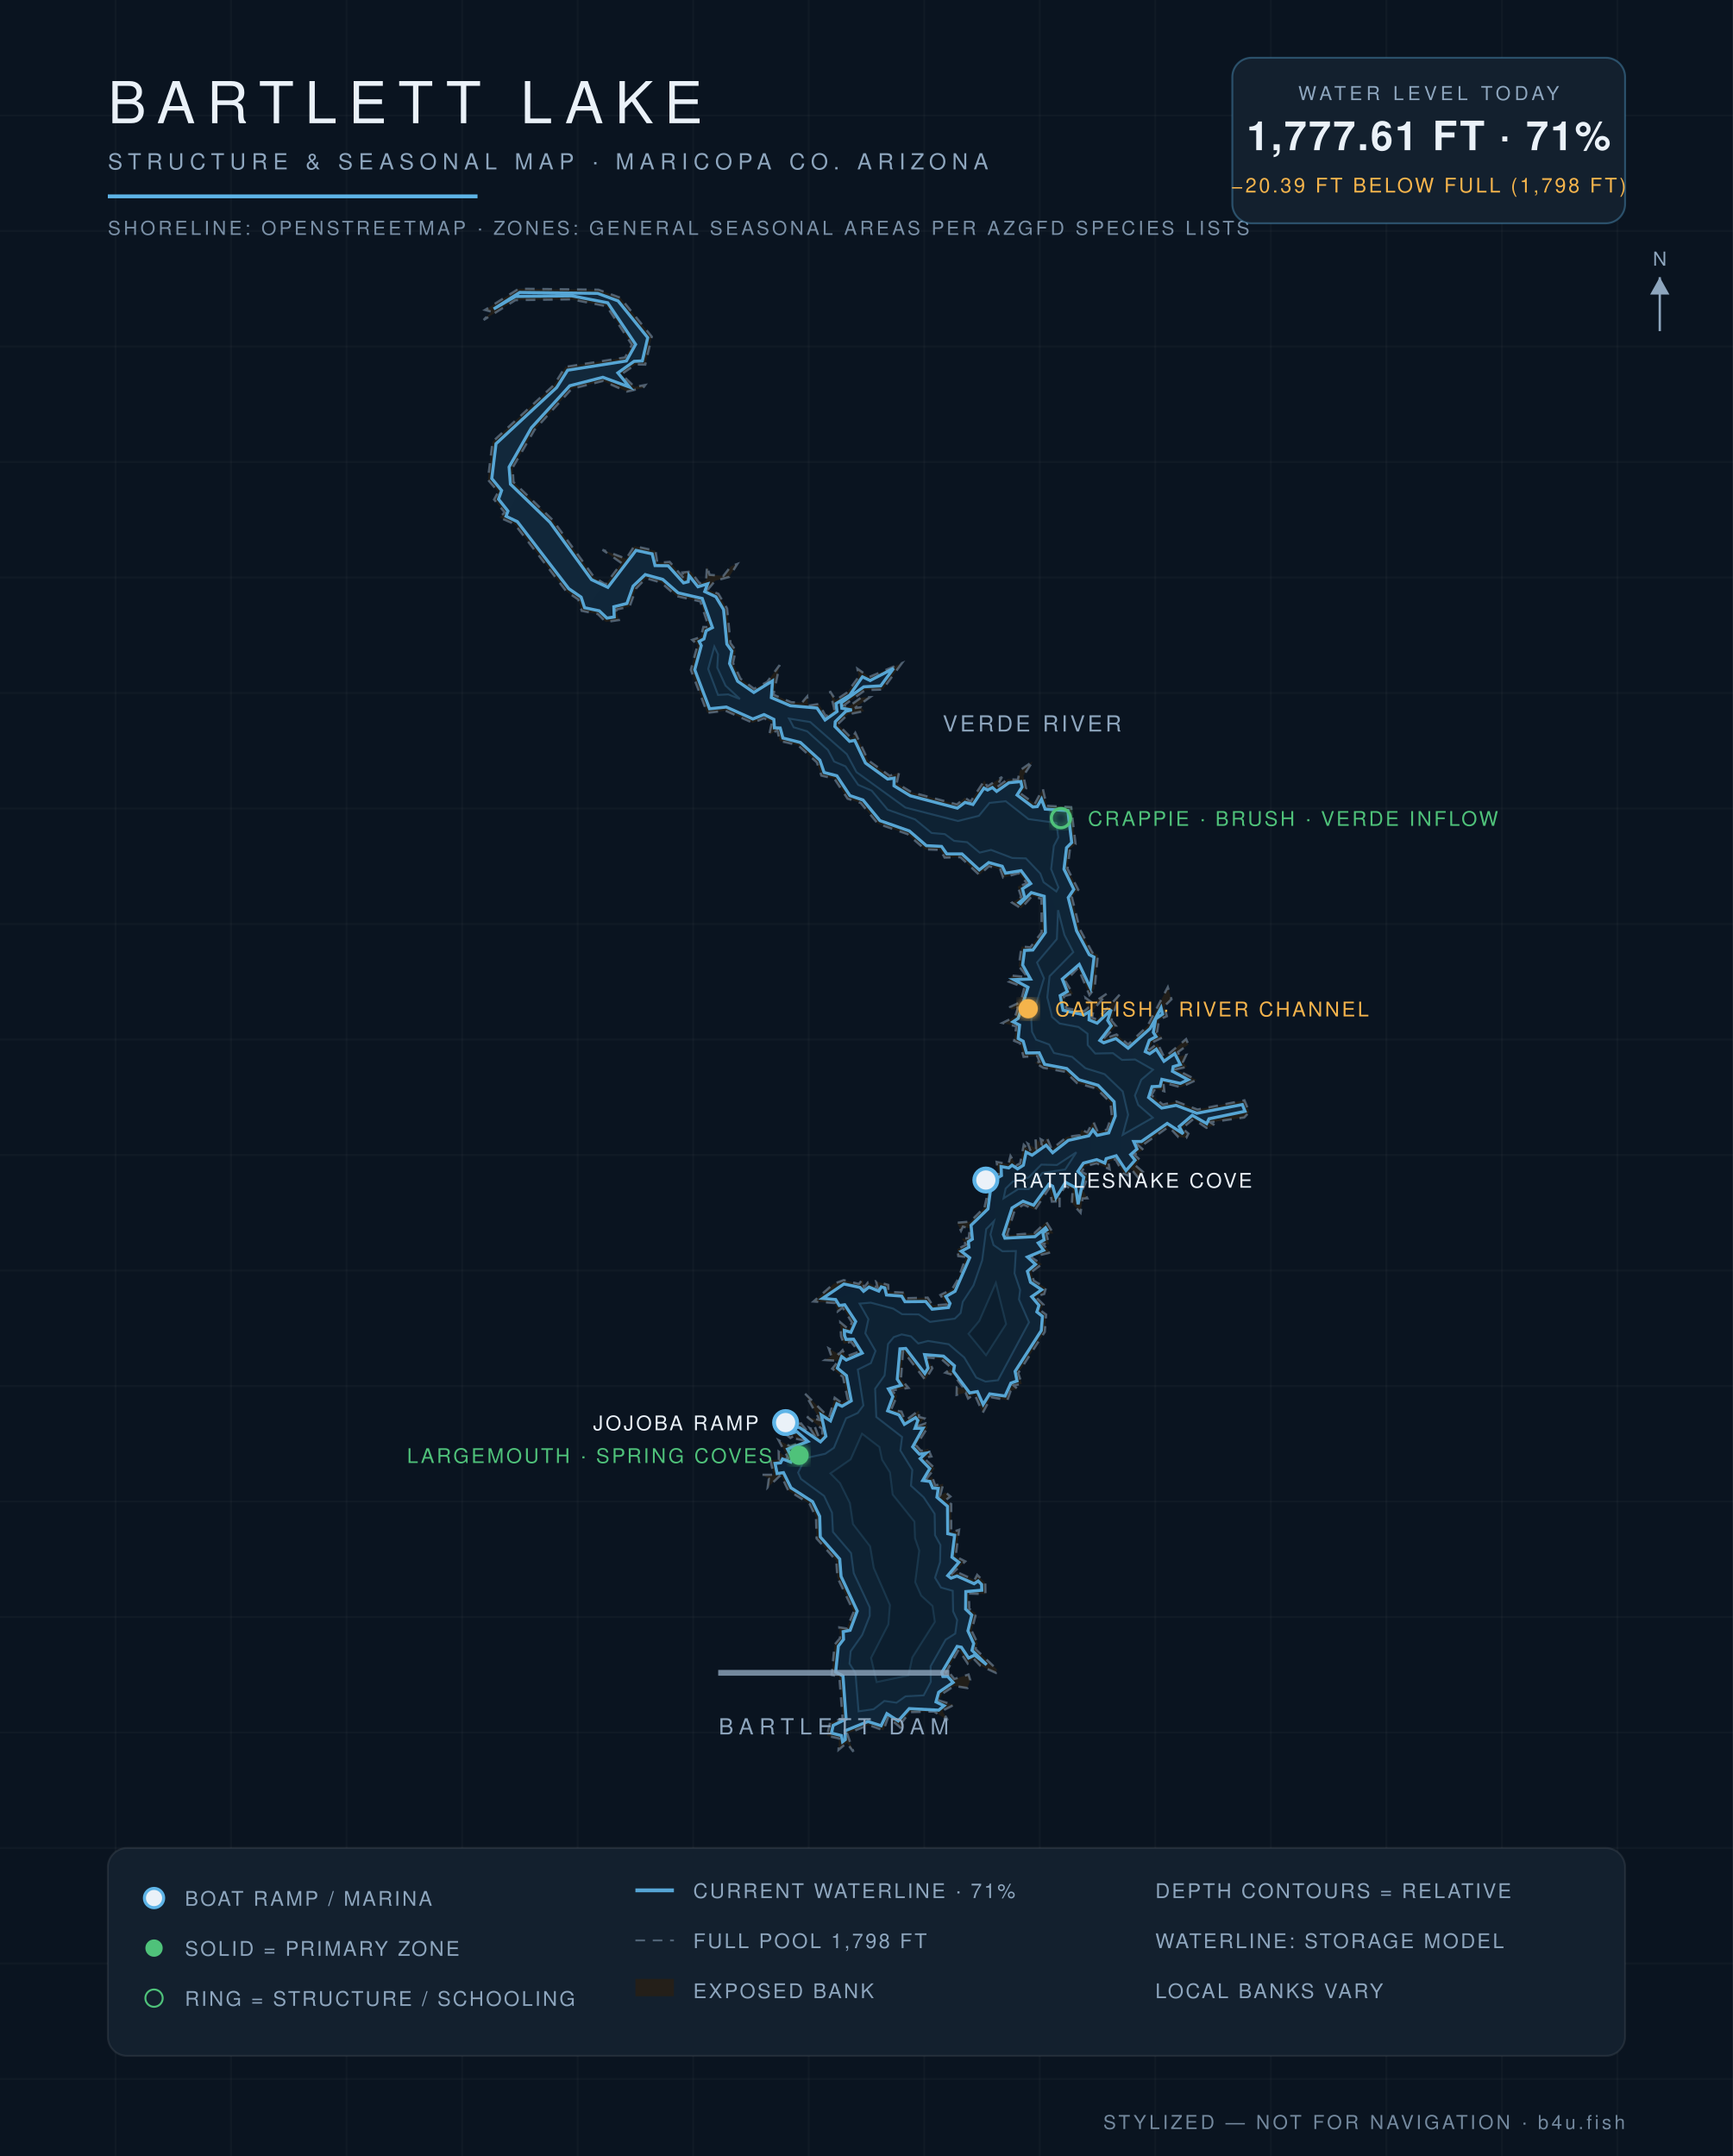
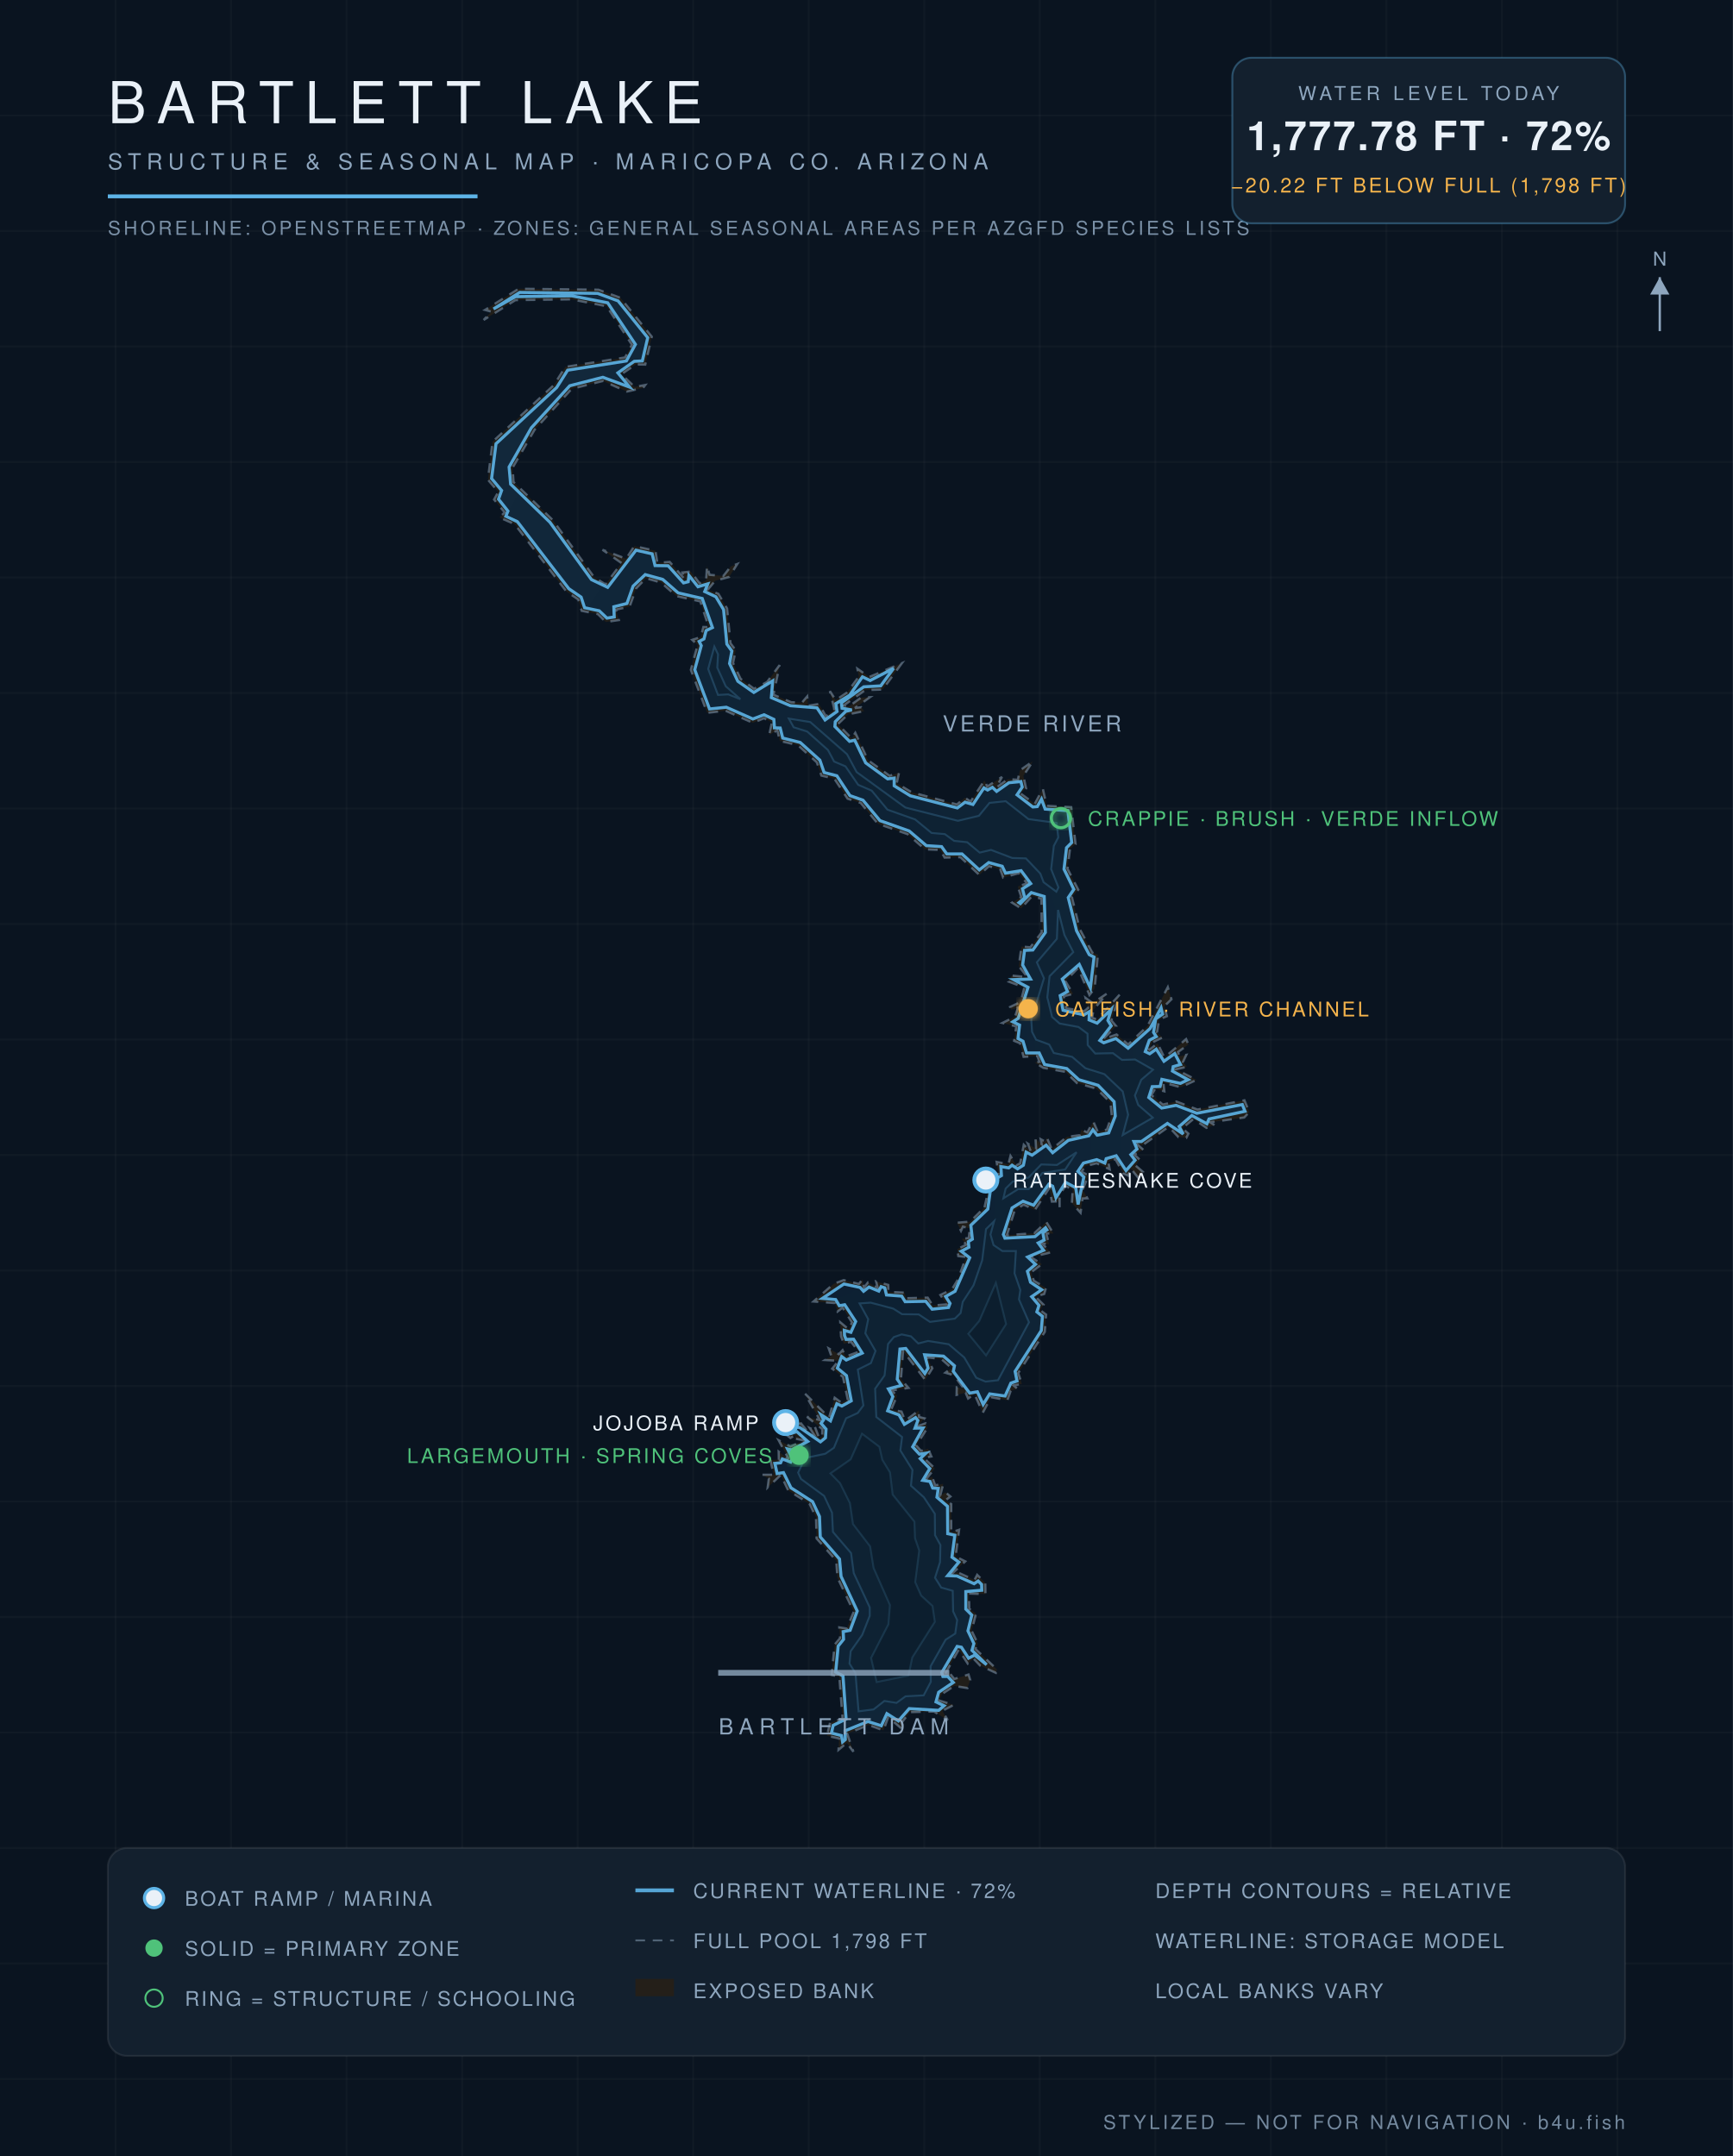
<svg xmlns="http://www.w3.org/2000/svg" viewBox="0 0 900 1120" font-family="Helvetica,Arial,sans-serif">
  <defs>
    <radialGradient id="wg" cx="45%" cy="60%" r="80%">
      <stop offset="0%" stop-color="#0c1f31" />
      <stop offset="55%" stop-color="#102639" />
      <stop offset="100%" stop-color="#13293c" />
    </radialGradient>
    <filter id="glow">
      <feGaussianBlur stdDeviation="2.2" result="b" />
      <feMerge>
        <feMergeNode in="b" />
        <feMergeNode in="SourceGraphic" />
      </feMerge>
    </filter>
  </defs>
  <rect width="900" height="1120" fill="#0a1420" />
  <g stroke="#ffffff" stroke-opacity="0.025">
    <line x1="60" y1="0" x2="60" y2="1120" />
    <line x1="120" y1="0" x2="120" y2="1120" />
    <line x1="180" y1="0" x2="180" y2="1120" />
    <line x1="240" y1="0" x2="240" y2="1120" />
    <line x1="300" y1="0" x2="300" y2="1120" />
    <line x1="360" y1="0" x2="360" y2="1120" />
    <line x1="420" y1="0" x2="420" y2="1120" />
    <line x1="480" y1="0" x2="480" y2="1120" />
    <line x1="540" y1="0" x2="540" y2="1120" />
    <line x1="600" y1="0" x2="600" y2="1120" />
    <line x1="660" y1="0" x2="660" y2="1120" />
    <line x1="720" y1="0" x2="720" y2="1120" />
    <line x1="780" y1="0" x2="780" y2="1120" />
    <line x1="840" y1="0" x2="840" y2="1120" />
    <line x1="0" y1="60" x2="900" y2="60" />
    <line x1="0" y1="120" x2="900" y2="120" />
    <line x1="0" y1="180" x2="900" y2="180" />
    <line x1="0" y1="240" x2="900" y2="240" />
    <line x1="0" y1="300" x2="900" y2="300" />
    <line x1="0" y1="360" x2="900" y2="360" />
    <line x1="0" y1="420" x2="900" y2="420" />
    <line x1="0" y1="480" x2="900" y2="480" />
    <line x1="0" y1="540" x2="900" y2="540" />
    <line x1="0" y1="600" x2="900" y2="600" />
    <line x1="0" y1="660" x2="900" y2="660" />
    <line x1="0" y1="720" x2="900" y2="720" />
    <line x1="0" y1="780" x2="900" y2="780" />
    <line x1="0" y1="840" x2="900" y2="840" />
    <line x1="0" y1="900" x2="900" y2="900" />
    <line x1="0" y1="960" x2="900" y2="960" />
    <line x1="0" y1="1020" x2="900" y2="1020" />
    <line x1="0" y1="1080" x2="900" y2="1080" />
  </g>
  <path d="M 511.3,627.2 L 514.0,615.3 L 511.9,613.1 L 518.5,609.7 L 517.6,603.6 L 523.7,604.8 L 524.8,600.5 L 527.8,605.4 L 529.8,604.4 L 531.7,594.7 L 535.4,598.3 L 533.8,594.1 L 538.1,596.8 L 537.8,591.6 L 541.0,594.4 L 540.5,591.8 L 542.8,593.0 L 543.7,590.9 L 546.2,597.0 L 554.1,590.6 L 560.8,589.7 L 561.6,586.9 L 564.7,588.3 L 567.8,582.6 L 570.1,587.9 L 574.9,586.8 L 577.4,579.4 L 576.7,572.7 L 569.4,565.5 L 559.3,562.6 L 553.3,556.8 L 541.8,554.7 L 537.4,551.9 L 539.8,551.6 L 538.8,548.6 L 531.6,549.0 L 529.7,541.9 L 526.7,540.7 L 527.8,533.2 L 520.6,531.4 L 527.1,528.2 L 528.7,523.5 L 525.2,524.5 L 524.6,523.1 L 530.1,520.5 L 532.0,513.0 L 523.8,509.9 L 525.4,506.8 L 533.6,507.6 L 529.1,501.9 L 530.5,491.7 L 535.1,492.1 L 541.0,484.4 L 540.9,466.9 L 536.0,465.5 L 530.3,471.9 L 525.6,468.9 L 530.4,466.0 L 528.6,460.5 L 533.4,458.9 L 529.0,453.6 L 521.0,455.9 L 519.5,451.6 L 513.6,450.0 L 508.6,454.5 L 498.8,445.3 L 490.6,445.5 L 488.3,441.5 L 480.4,441.2 L 471.3,433.3 L 455.9,427.9 L 447.0,417.1 L 440.2,414.9 L 433.3,404.5 L 426.6,402.9 L 424.2,396.0 L 414.4,387.1 L 405.0,384.9 L 403.7,379.4 L 399.5,381.7 L 400.9,375.3 L 396.8,373.1 L 391.0,375.5 L 376.8,369.2 L 367.3,370.3 L 358.8,348.0 L 362.3,335.0 L 359.5,332.4 L 364.0,330.9 L 365.3,325.7 L 368.1,325.8 L 363.7,312.4 L 351.4,309.7 L 343.3,302.6 L 335.5,300.4 L 330.4,305.6 L 327.0,315.1 L 319.9,316.7 L 321.4,322.1 L 314.6,323.1 L 310.5,319.0 L 302.1,317.3 L 300.3,311.4 L 294.1,307.2 L 267.3,272.3 L 259.4,268.8 L 262.1,266.2 L 256.6,259.5 L 258.8,255.5 L 253.4,249.2 L 255.8,229.5 L 287.7,200.0 L 293.6,190.6 L 324.6,185.7 L 328.2,179.1 L 315.1,159.1 L 296.8,155.5 L 267.7,155.9 L 251.2,166.2 L 255.2,161.9 L 251.9,161.0 L 269.4,150.0 L 310.8,150.5 L 322.2,154.7 L 338.5,174.9 L 335.1,189.4 L 330.2,189.3 L 322.7,194.4 L 329.6,201.0 L 335.1,200.0 L 334.0,201.5 L 325.6,203.4 L 313.1,197.9 L 296.9,202.0 L 277.6,223.3 L 266.2,243.0 L 266.7,250.4 L 287.0,270.1 L 308.6,299.9 L 314.5,303.6 L 322.8,292.5 L 312.9,285.6 L 325.2,290.3 L 329.4,283.7 L 340.4,286.1 L 341.4,292.4 L 347.8,291.9 L 355.8,301.1 L 354.4,297.4 L 358.7,296.9 L 363.3,303.0 L 366.7,301.6 L 367.2,294.0 L 368.5,298.6 L 375.7,299.2 L 379.6,294.2 L 382.9,293.0 L 378.7,299.7 L 371.4,301.7 L 367.6,306.3 L 373.1,308.5 L 377.6,316.1 L 379.4,334.2 L 382.1,337.8 L 380.7,344.4 L 384.6,352.6 L 391.6,357.8 L 398.4,354.3 L 404.9,345.5 L 401.7,360.9 L 410.9,364.8 L 416.5,365.0 L 419.2,361.8 L 419.7,366.6 L 425.3,365.7 L 429.0,372.2 L 433.3,368.3 L 431.0,359.0 L 434.0,363.7 L 440.0,359.7 L 446.0,351.5 L 445.3,347.4 L 451.4,351.7 L 468.4,344.5 L 458.4,358.2 L 449.3,358.5 L 438.3,366.4 L 440.7,367.1 L 447.2,362.4 L 451.8,362.2 L 444.0,367.8 L 447.3,367.4 L 448.8,369.4 L 440.4,371.1 L 435.1,376.2 L 442.3,383.6 L 444.2,380.7 L 450.8,394.9 L 462.0,403.0 L 466.9,401.4 L 465.7,406.9 L 473.5,411.6 L 497.0,417.9 L 501.1,414.4 L 504.1,416.4 L 511.3,405.4 L 512.7,408.6 L 520.4,403.6 L 517.3,409.2 L 523.5,404.7 L 528.6,405.1 L 529.7,400.2 L 536.4,395.5 L 531.5,403.0 L 532.9,409.6 L 529.9,412.1 L 537.4,417.6 L 541.6,409.8 L 543.6,418.6 L 556.3,419.3 L 558.6,438.5 L 555.7,441.0 L 554.4,451.3 L 560.0,462.2 L 556.7,466.1 L 560.8,482.7 L 567.3,494.9 L 570.2,496.0 L 568.5,513.5 L 565.8,516.9 L 559.9,502.8 L 553.3,509.7 L 557.3,516.3 L 552.5,517.5 L 553.8,523.8 L 563.1,525.3 L 565.1,523.6 L 563.8,518.4 L 567.5,521.1 L 575.1,516.0 L 567.9,524.5 L 567.2,528.7 L 569.7,529.6 L 581.5,516.7 L 577.2,530.1 L 579.7,533.1 L 572.9,539.8 L 579.9,537.4 L 585.9,542.6 L 595.9,533.1 L 606.5,512.8 L 608.4,519.1 L 604.7,522.7 L 606.0,527.9 L 602.0,529.6 L 600.9,536.3 L 603.7,539.0 L 598.4,541.5 L 596.6,545.6 L 601.2,542.0 L 604.7,549.4 L 616.0,539.8 L 617.2,542.6 L 611.8,546.5 L 612.5,548.7 L 616.1,548.0 L 614.4,551.6 L 616.4,554.2 L 610.6,555.5 L 621.4,561.0 L 613.2,564.8 L 604.2,562.4 L 604.7,566.9 L 599.9,565.6 L 598.0,568.9 L 603.9,573.8 L 610.9,572.2 L 621.9,576.4 L 646.3,571.6 L 648.8,577.7 L 646.2,580.5 L 628.5,583.0 L 630.8,584.5 L 626.6,585.9 L 619.8,581.3 L 614.0,586.1 L 617.2,588.9 L 616.1,591.1 L 612.0,590.7 L 607.0,585.3 L 593.1,595.1 L 590.3,594.2 L 593.8,597.3 L 589.1,599.8 L 591.9,602.4 L 589.9,605.6 L 593.6,608.8 L 591.5,612.3 L 587.2,606.9 L 585.9,610.7 L 583.4,609.6 L 579.3,602.2 L 575.6,603.5 L 576.3,607.4 L 569.5,604.3 L 563.7,605.8 L 561.7,608.7 L 565.3,610.6 L 562.3,617.9 L 564.7,622.5 L 562.2,622.6 L 561.2,630.0 L 556.7,625.0 L 557.1,617.9 L 553.4,616.1 L 550.3,620.7 L 550.3,627.2 L 549.6,624.1 L 546.3,624.2 L 545.0,617.1 L 537.5,628.5 L 531.6,625.8 L 527.0,628.7 L 522.9,641.7 L 537.2,640.6 L 543.4,634.8 L 547.1,640.8 L 543.4,640.8 L 544.8,646.4 L 541.1,645.9 L 545.7,650.6 L 535.5,653.1 L 541.1,656.7 L 535.5,660.9 L 536.9,665.3 L 543.2,669.1 L 542.3,672.2 L 537.7,673.6 L 542.0,677.8 L 540.2,680.6 L 543.3,682.9 L 542.6,691.9 L 528.8,713.3 L 530.7,718.9 L 526.4,719.7 L 528.4,721.4 L 524.9,722.5 L 523.2,727.4 L 514.7,725.8 L 510.4,733.9 L 506.1,724.2 L 502.8,726.5 L 501.5,723.5 L 496.8,724.6 L 496.9,720.7 L 500.5,721.2 L 495.4,714.4 L 491.0,713.1 L 494.2,710.7 L 488.9,706.0 L 481.5,705.1 L 484.2,710.8 L 480.5,716.8 L 469.0,701.8 L 467.9,716.4 L 471.8,721.0 L 463.1,722.3 L 465.9,725.1 L 462.8,732.3 L 468.2,733.3 L 470.1,738.1 L 477.2,732.7 L 477.3,736.1 L 480.1,736.8 L 476.7,740.8 L 480.7,739.4 L 481.7,741.7 L 475.8,750.9 L 478.3,753.7 L 482.0,752.6 L 483.7,756.6 L 479.7,757.3 L 485.5,762.8 L 481.0,768.3 L 484.1,767.2 L 485.7,771.6 L 489.9,770.8 L 488.3,776.9 L 491.1,775.3 L 493.6,777.4 L 490.7,779.6 L 494.0,781.3 L 494.0,796.1 L 498.1,794.7 L 496.3,808.6 L 501.3,811.1 L 494.0,817.9 L 497.1,816.7 L 506.1,820.8 L 507.5,818.1 L 511.7,822.3 L 511.8,828.1 L 503.2,827.8 L 503.4,835.8 L 506.9,838.2 L 504.6,847.1 L 507.8,853.8 L 506.6,856.6 L 517.8,867.3 L 517.2,869.0 L 509.1,865.3 L 505.6,861.6 L 502.6,864.2 L 497.9,857.0 L 490.9,869.5 L 492.5,868.3 L 495.6,872.2 L 503.0,869.9 L 503.9,872.8 L 502.4,876.9 L 495.6,875.8 L 489.2,880.0 L 487.8,883.4 L 495.3,885.7 L 489.4,888.7 L 492.2,893.6 L 485.1,889.1 L 472.6,889.4 L 468.3,894.8 L 469.2,898.8 L 461.3,892.0 L 458.8,898.9 L 451.1,896.1 L 440.0,900.6 L 443.2,910.0 L 439.8,905.4 L 435.5,909.0 L 435.8,903.1 L 429.5,901.7 L 431.1,894.9 L 437.6,892.7 L 435.9,871.0 L 431.9,870.1 L 433.5,854.3 L 436.3,851.0 L 435.9,845.4 L 439.8,846.0 L 443.4,837.3 L 434.9,819.4 L 434.3,810.7 L 424.1,799.2 L 423.8,788.2 L 420.4,781.1 L 409.4,774.3 L 405.5,766.2 L 398.7,772.7 L 399.3,768.1 L 395.8,766.1 L 401.8,766.1 L 400.1,758.4 L 404.5,758.3 L 404.4,754.1 L 409.6,758.0 L 404.4,748.2 L 410.5,751.4 L 417.7,748.3 L 412.8,747.3 L 413.1,745.4 L 410.5,747.0 L 404.8,742.5 L 406.6,738.4 L 415.5,739.7 L 414.4,737.4 L 419.0,743.2 L 422.6,745.0 L 420.6,741.9 L 423.3,743.1 L 423.2,741.2 L 425.5,747.2 L 427.0,746.1 L 427.1,742.4 L 419.1,736.0 L 425.8,737.7 L 418.0,723.9 L 430.6,736.4 L 433.5,726.1 L 436.9,728.6 L 440.3,727.2 L 437.8,715.3 L 432.2,711.0 L 435.5,706.9 L 428.5,706.5 L 431.8,704.5 L 430.4,700.5 L 435.7,703.5 L 437.6,701.4 L 439.2,704.7 L 446.1,702.2 L 441.9,697.0 L 438.3,698.1 L 436.8,694.2 L 436.4,686.9 L 440.8,690.6 L 442.5,687.0 L 437.6,679.3 L 435.0,681.3 L 433.5,676.9 L 422.5,676.1 L 433.0,666.9 L 438.2,665.0 L 446.1,667.0 L 447.9,664.6 L 448.7,668.9 L 450.8,666.2 L 455.8,668.9 L 455.0,665.7 L 461.3,667.5 L 461.4,671.1 L 469.7,671.5 L 470.6,674.4 L 481.8,674.1 L 484.4,678.2 L 491.6,677.6 L 488.4,672.7 L 494.4,669.8 L 497.6,664.5 L 501.7,653.0 L 497.7,652.5 L 497.2,648.9 L 501.8,646.6 L 499.5,643.6 L 503.2,643.1 L 503.6,638.2 L 500.1,637.2 L 499.1,639.4 L 497.0,635.2 L 503.9,634.6 L 511.3,627.2 Z" fill="#241f19" fill-opacity="0.9" stroke="#8ea6be" stroke-opacity="0.5" stroke-width="1.2" stroke-dasharray="5 4" />
-   <path d="M 256.4,160.5 L 269.9,151.9 L 310.4,152.4 L 321.0,156.3 L 336.4,175.4 L 333.6,187.5 L 329.3,187.7 L 320.9,193.7 L 327.0,201.1 L 313.1,196.0 L 295.9,200.4 L 276.0,222.2 L 264.4,242.6 L 265.1,251.5 L 285.6,271.3 L 307.2,301.1 L 315.7,305.1 L 330.3,285.9 L 338.7,287.7 L 340.2,293.8 L 347.0,293.9 L 355.0,302.8 L 357.4,302.2 L 357.8,298.9 L 362.5,304.8 L 367.5,303.3 L 366.0,307.3 L 371.8,310.0 L 375.8,316.7 L 377.5,334.6 L 380.1,338.2 L 378.9,344.7 L 383.1,353.9 L 391.5,359.7 L 401.2,353.7 L 400.6,362.4 L 410.5,366.6 L 424.3,367.8 L 428.5,374.0 L 434.7,369.6 L 434.2,365.5 L 441.3,361.1 L 447.9,351.6 L 451.9,353.5 L 464.1,347.2 L 457.4,356.3 L 448.6,356.8 L 436.9,365.1 L 437.2,367.9 L 442.4,368.8 L 439.3,369.5 L 433.8,374.9 L 433.6,377.4 L 441.2,385.1 L 443.9,384.6 L 449.5,396.4 L 461.0,404.7 L 464.4,404.2 L 464.3,408.2 L 472.8,413.4 L 497.2,419.8 L 501.2,416.8 L 505.3,417.9 L 511.0,409.4 L 512.9,410.4 L 515.4,409.1 L 517.6,411.1 L 524.0,406.6 L 530.2,406.0 L 530.8,408.9 L 528.2,413.0 L 536.4,419.2 L 538.7,419.0 L 540.9,415.1 L 542.8,420.3 L 554.6,421.1 L 556.6,437.7 L 553.9,440.4 L 552.6,451.5 L 557.7,462.0 L 554.8,466.3 L 559.1,483.5 L 565.7,495.9 L 568.2,497.2 L 566.3,513.2 L 560.5,501.0 L 551.7,508.6 L 554.3,515.1 L 550.6,517.2 L 552.1,524.8 L 562.9,527.2 L 565.8,525.5 L 565.6,529.8 L 569.8,531.5 L 577.1,524.4 L 575.3,530.1 L 577.1,532.9 L 571.2,540.5 L 573.2,541.7 L 579.5,539.5 L 585.9,544.5 L 597.3,534.3 L 603.0,523.5 L 603.8,526.8 L 600.2,529.3 L 599.0,536.3 L 600.4,538.5 L 596.9,540.4 L 594.8,546.3 L 597.1,547.4 L 600.5,545.0 L 604.5,551.3 L 610.1,547.3 L 613.0,553.0 L 609.3,554.1 L 608.9,556.5 L 617.1,560.9 L 613.0,562.8 L 603.4,560.7 L 602.5,564.3 L 598.3,564.5 L 596.5,570.1 L 603.3,575.6 L 610.8,574.2 L 621.6,578.3 L 645.2,573.8 L 646.6,577.3 L 627.9,581.2 L 626.7,583.7 L 619.2,579.4 L 612.4,585.2 L 614.5,589.0 L 606.2,583.6 L 592.8,593.0 L 588.8,593.0 L 590.5,596.9 L 587.2,599.8 L 589.5,602.7 L 584.8,608.1 L 579.7,600.4 L 574.5,601.9 L 573.8,604.2 L 569.6,602.4 L 562.7,604.2 L 559.8,608.5 L 562.9,611.5 L 559.9,625.6 L 558.7,617.0 L 553.4,614.2 L 548.4,622.2 L 546.7,616.2 L 544.7,615.2 L 536.8,626.1 L 531.3,624.0 L 525.6,627.5 L 521.1,641.3 L 521.9,643.2 L 537.5,642.4 L 543.0,637.8 L 543.7,638.9 L 541.6,640.3 L 542.3,644.1 L 539.2,645.7 L 542.0,649.5 L 533.6,653.0 L 537.8,656.8 L 533.6,660.4 L 535.2,666.1 L 541.0,670.0 L 535.8,673.6 L 539.6,678.1 L 538.5,681.5 L 541.4,683.8 L 540.8,691.2 L 527.2,712.4 L 528.2,717.4 L 525.0,718.5 L 522.0,725.2 L 514.0,724.1 L 510.6,729.6 L 507.6,722.9 L 503.6,723.6 L 495.2,712.4 L 495.7,709.5 L 490.0,704.5 L 480.2,703.7 L 482.0,710.7 L 480.3,713.5 L 470.4,700.5 L 467.4,700.7 L 466.0,716.5 L 468.1,719.6 L 461.4,721.5 L 463.7,725.5 L 461.0,732.9 L 466.9,735.0 L 469.7,739.9 L 475.5,736.4 L 476.7,737.9 L 475.2,742.0 L 479.4,741.9 L 474.0,751.6 L 477.5,755.4 L 480.9,754.9 L 477.9,757.7 L 482.9,762.9 L 479.2,769.1 L 483.0,769.6 L 484.4,773.0 L 487.3,773.2 L 486.6,777.8 L 492.1,782.5 L 492.2,796.7 L 495.8,797.5 L 494.4,808.9 L 498.0,811.6 L 492.2,818.5 L 493.9,819.8 L 497.0,818.7 L 505.9,822.7 L 508.0,821.3 L 509.8,823.1 L 509.9,826.1 L 501.6,826.8 L 501.5,835.9 L 504.7,839.0 L 502.7,847.2 L 505.7,853.8 L 504.8,857.3 L 512.4,864.8 L 506.2,859.8 L 503.0,861.3 L 499.3,855.7 L 497.1,855.3 L 489.1,868.9 L 489.7,870.9 L 492.2,870.9 L 495.0,874.0 L 487.5,879.1 L 486.1,884.1 L 490.3,886.1 L 487.5,888.4 L 472.2,887.6 L 466.5,894.0 L 460.6,890.2 L 457.6,896.5 L 450.8,894.3 L 438.9,899.1 L 439.0,903.7 L 437.6,904.8 L 437.0,901.6 L 431.8,900.3 L 432.7,896.3 L 439.4,893.0 L 437.8,870.6 L 434.0,868.6 L 435.4,855.1 L 438.1,851.6 L 437.9,847.6 L 441.5,846.9 L 445.2,836.9 L 436.8,818.9 L 436.1,809.9 L 426.0,798.4 L 425.7,787.7 L 422.0,780.1 L 410.8,772.9 L 406.9,765.0 L 403.6,765.5 L 402.5,760.2 L 405.4,759.9 L 406.4,757.9 L 410.7,759.5 L 411.5,757.6 L 409.0,752.8 L 419.6,748.8 L 413.8,743.7 L 410.7,744.7 L 407.1,741.9 L 407.8,740.5 L 415.3,741.6 L 426.1,749.0 L 428.9,746.1 L 426.5,735.0 L 431.3,738.1 L 434.6,729.2 L 437.3,730.5 L 442.1,727.7 L 439.6,714.6 L 434.9,710.7 L 437.1,704.7 L 439.5,706.5 L 447.8,702.9 L 443.3,695.7 L 439.4,695.8 L 438.6,693.8 L 438.5,691.1 L 441.9,692.1 L 444.4,686.5 L 438.7,677.8 L 435.9,678.2 L 434.0,675.1 L 427.2,674.5 L 438.3,667.0 L 446.7,668.8 L 448.5,670.8 L 451.3,668.6 L 456.4,670.7 L 457.7,668.5 L 459.5,669.0 L 460.4,672.7 L 468.3,673.3 L 470.0,676.2 L 480.8,676.1 L 484.1,680.1 L 492.6,679.2 L 493.4,677.1 L 491.2,673.5 L 496.0,670.8 L 503.6,653.4 L 499.2,650.0 L 503.2,647.9 L 502.9,645.0 L 505.0,643.7 L 504.3,636.5 L 513.1,628.0 L 515.0,613.6 L 520.1,610.7 L 519.9,606.0 L 523.9,606.7 L 525.6,605.3 L 528.5,607.2 L 531.5,605.3 L 532.9,598.5 L 536.0,600.1 L 543.3,594.9 L 546.7,598.8 L 554.8,592.4 L 565.5,590.0 L 567.6,586.9 L 569.8,589.8 L 575.8,588.5 L 579.2,579.8 L 578.6,572.3 L 570.3,563.8 L 560.3,560.9 L 554.0,555.1 L 542.5,552.9 L 539.7,546.9 L 533.1,547.0 L 531.4,540.9 L 528.8,539.5 L 529.5,532.5 L 526.1,530.8 L 528.8,529.0 L 533.9,512.9 L 526.5,508.9 L 535.2,508.6 L 531.1,501.3 L 532.1,493.7 L 536.4,493.5 L 542.9,484.4 L 542.3,465.6 L 535.6,463.7 L 529.9,469.4 L 529.2,468.9 L 532.2,466.4 L 531.0,461.7 L 535.3,459.0 L 530.3,452.3 L 522.2,453.6 L 520.5,450.0 L 513.5,448.1 L 508.6,451.9 L 499.6,443.6 L 491.7,443.6 L 489.0,439.7 L 481.1,439.3 L 472.3,431.7 L 457.0,426.3 L 448.2,415.6 L 441.4,413.3 L 434.6,403.0 L 428.0,401.3 L 425.8,394.9 L 415.7,385.7 L 406.6,383.4 L 405.2,378.2 L 402.2,378.1 L 401.9,373.7 L 396.8,371.2 L 391.0,373.5 L 377.2,367.3 L 368.5,368.2 L 360.8,347.9 L 364.2,335.4 L 363.1,333.2 L 365.6,331.9 L 366.7,327.7 L 370.0,326.0 L 364.7,310.9 L 352.2,308.0 L 344.2,301.0 L 335.1,298.5 L 328.8,304.5 L 325.6,313.5 L 318.8,315.2 L 319.0,320.5 L 315.2,321.1 L 311.2,317.3 L 303.6,315.7 L 301.8,310.2 L 295.4,305.8 L 268.7,271.0 L 262.8,268.2 L 263.8,265.5 L 258.9,259.3 L 260.5,254.8 L 255.4,248.6 L 257.6,230.5 L 289.1,201.3 L 294.8,192.3 L 325.3,187.5 L 330.1,178.9 L 315.6,157.3 L 297.0,153.7 L 267.7,154.0 L 256.4,160.5 Z" fill="url(#wg)" stroke="#5eb4e7" stroke-opacity="0.9" stroke-width="1.6" />
-   <path d="M 371.0,335.9 L 372.9,339.9 L 372.5,346.8 L 376.8,356.2 L 384.3,363.1 L 378.2,360.7 L 372.9,361.0 L 367.8,347.5 L 371.0,335.9 Z" fill="#0e2233" stroke="#5eb4e7" stroke-opacity="0.22" stroke-width="1" />
-   <path d="M 409.8,373.3 L 420.8,375.1 L 439.8,391.8 L 444.8,401.1 L 470.2,419.5 L 497.5,426.5 L 508.4,423.8 L 513.9,417.1 L 522.3,416.2 L 534.1,425.5 L 548.6,427.5 L 549.6,435.0 L 547.3,439.4 L 545.9,451.5 L 549.7,461.0 L 548.6,463.1 L 542.0,458.3 L 540.3,453.8 L 532.8,445.9 L 525.7,445.7 L 514.7,441.5 L 508.8,442.9 L 502.3,437.5 L 495.5,436.8 L 490.7,433.3 L 483.8,432.7 L 475.3,425.7 L 461.0,420.6 L 452.7,410.7 L 445.7,407.7 L 439.1,398.1 L 433.2,395.6 L 430.0,389.6 L 419.2,379.9 L 412.2,377.8 L 409.8,373.3 Z" fill="#0e2233" stroke="#5eb4e7" stroke-opacity="0.22" stroke-width="1" />
-   <path d="M 549.5,472.8 L 552.8,485.7 L 557.4,494.6 L 545.1,507.1 L 543.9,518.1 L 546.4,528.3 L 550.3,531.7 L 560.1,533.5 L 564.8,537.0 L 564.9,542.9 L 568.8,547.3 L 578.0,547.1 L 582.7,550.6 L 589.5,550.4 L 598.8,555.7 L 592.7,560.9 L 589.4,569.1 L 591.1,574.0 L 598.7,580.6 L 583.1,589.5 L 585.9,579.1 L 583.1,567.0 L 573.7,558.0 L 563.7,554.9 L 556.8,549.0 L 547.4,547.0 L 544.9,542.6 L 538.1,540.1 L 536.0,536.0 L 535.6,529.8 L 542.2,508.2 L 538.6,500.0 L 548.9,487.8 L 549.5,472.8 Z" fill="#0e2233" stroke="#5eb4e7" stroke-opacity="0.22" stroke-width="1" />
-   <path d="M 559.0,598.6 L 553.2,607.5 L 541.4,609.3 L 534.3,617.7 L 528.8,617.7 L 521.2,622.5 L 522.3,617.4 L 526.0,613.8 L 534.2,611.7 L 540.8,605.0 L 548.9,605.2 L 559.0,598.6 Z" fill="#0e2233" stroke="#5eb4e7" stroke-opacity="0.22" stroke-width="1" />
-   <path d="M 516.2,634.4 L 514.4,641.3 L 516.0,646.8 L 520.6,650.0 L 527.6,649.9 L 526.9,661.5 L 529.8,670.1 L 529.2,675.0 L 534.4,686.9 L 518.3,717.0 L 511.8,717.7 L 507.0,715.6 L 500.8,705.2 L 492.7,698.3 L 482.0,696.6 L 476.9,697.9 L 473.1,694.2 L 468.3,693.2 L 464.2,694.6 L 461.2,698.2 L 459.4,714.5 L 454.5,721.4 L 455.1,736.1 L 468.5,746.5 L 467.6,753.5 L 473.8,763.6 L 473.1,771.8 L 479.7,777.8 L 485.4,786.4 L 485.6,797.5 L 488.4,802.6 L 488.2,811.5 L 485.6,819.6 L 488.7,824.7 L 494.8,826.4 L 495.0,837.1 L 497.1,841.6 L 496.1,848.6 L 491.1,851.8 L 483.3,865.6 L 483.4,873.7 L 479.7,880.7 L 470.3,881.2 L 465.6,884.5 L 459.3,883.6 L 453.7,887.9 L 445.9,889.0 L 444.3,869.1 L 441.2,864.2 L 441.8,857.8 L 447.8,849.3 L 451.7,839.4 L 451.7,835.0 L 443.4,817.2 L 442.0,806.8 L 432.6,795.8 L 432.1,785.8 L 428.0,777.1 L 416.0,768.3 L 414.5,765.0 L 418.2,757.5 L 428.6,755.2 L 433.1,752.1 L 439.4,736.8 L 445.5,734.0 L 448.4,730.1 L 445.5,711.5 L 452.3,708.1 L 454.7,701.8 L 449.4,692.6 L 451.0,685.3 L 446.4,677.2 L 452.2,676.7 L 463.9,679.8 L 468.5,682.7 L 477.1,682.8 L 483.0,686.7 L 495.9,685.0 L 498.9,682.1 L 500.0,676.3 L 505.6,667.7 L 510.1,654.7 L 512.2,638.5 L 516.2,634.4 Z" fill="#0e2233" stroke="#5eb4e7" stroke-opacity="0.22" stroke-width="1" />
-   <path d="M 522.5,687.8 L 512.1,704.0 L 503.0,692.9 L 508.6,686.2 L 517.2,666.5 L 522.5,687.8 Z" fill="#0c1e2e" stroke="#5eb4e7" stroke-opacity="0.15" stroke-width="1" />
-   <path d="M 474.9,790.5 L 475.2,799.1 L 477.4,805.5 L 475.3,821.9 L 478.4,828.9 L 484.3,834.3 L 485.5,842.5 L 473.8,861.0 L 471.8,870.3 L 455.3,873.8 L 452.4,861.3 L 461.4,843.8 L 462.2,833.8 L 453.8,814.5 L 451.9,803.3 L 443.0,791.7 L 441.4,780.8 L 436.3,770.5 L 431.3,765.4 L 441.8,758.1 L 447.7,744.8 L 456.7,751.7 L 458.1,758.3 L 462.2,764.9 L 463.6,776.4 L 474.9,790.5 Z" fill="#0c1e2e" stroke="#5eb4e7" stroke-opacity="0.15" stroke-width="1" />
+   <path d="M 256.3,160.5 L 269.9,151.9 L 310.4,152.4 L 321.0,156.3 L 336.4,175.4 L 333.6,187.5 L 329.4,187.7 L 320.9,193.7 L 327.0,201.1 L 313.1,196.0 L 295.9,200.4 L 276.0,222.2 L 264.4,242.6 L 265.2,251.5 L 285.6,271.3 L 307.2,301.1 L 315.6,305.1 L 330.3,285.8 L 338.7,287.7 L 340.2,293.8 L 347.0,293.9 L 355.0,302.8 L 357.4,302.2 L 357.8,298.9 L 362.5,304.8 L 367.6,303.3 L 366.0,307.3 L 371.8,310.0 L 375.8,316.7 L 377.5,334.6 L 380.1,338.2 L 378.9,344.7 L 383.2,353.9 L 391.5,359.7 L 401.3,353.7 L 400.6,362.4 L 410.5,366.6 L 424.3,367.7 L 428.5,374.0 L 434.7,369.6 L 434.1,365.5 L 441.3,361.1 L 447.9,351.6 L 451.9,353.5 L 464.1,347.2 L 457.4,356.3 L 448.6,356.8 L 437.0,365.1 L 437.3,367.9 L 442.4,368.8 L 439.3,369.5 L 433.8,374.9 L 433.6,377.4 L 441.2,385.1 L 443.9,384.5 L 449.6,396.3 L 461.0,404.6 L 464.4,404.2 L 464.4,408.2 L 472.8,413.4 L 497.2,419.7 L 501.2,416.7 L 505.3,417.9 L 511.0,409.3 L 512.9,410.4 L 515.4,409.0 L 517.6,411.1 L 524.0,406.6 L 530.2,406.0 L 530.9,408.9 L 528.2,412.9 L 536.4,419.2 L 538.7,419.0 L 540.9,415.1 L 542.8,420.3 L 554.6,421.1 L 556.6,437.7 L 553.9,440.4 L 552.6,451.5 L 557.7,462.0 L 554.8,466.3 L 559.1,483.5 L 565.7,495.9 L 568.2,497.2 L 566.3,513.2 L 560.5,501.0 L 551.7,508.6 L 554.4,515.1 L 550.6,517.2 L 552.1,524.8 L 562.9,527.2 L 565.8,525.5 L 565.6,529.8 L 569.8,531.5 L 577.1,524.3 L 575.4,530.1 L 577.1,532.9 L 571.2,540.5 L 573.2,541.7 L 579.5,539.5 L 585.9,544.5 L 597.3,534.3 L 603.0,523.5 L 603.8,526.8 L 600.2,529.3 L 599.1,536.3 L 600.5,538.5 L 596.9,540.4 L 594.8,546.3 L 597.1,547.4 L 600.5,545.0 L 604.5,551.3 L 610.1,547.3 L 613.1,553.0 L 609.3,554.1 L 608.9,556.4 L 617.1,560.9 L 613.0,562.8 L 603.4,560.7 L 602.5,564.4 L 598.4,564.5 L 596.6,570.1 L 603.3,575.6 L 610.8,574.2 L 621.6,578.3 L 645.2,573.8 L 646.6,577.3 L 627.9,581.3 L 626.8,583.8 L 619.0,579.5 L 612.4,585.2 L 614.5,589.1 L 606.3,583.6 L 592.8,593.0 L 588.9,593.0 L 590.5,596.9 L 587.3,599.8 L 589.5,602.7 L 584.8,608.1 L 579.7,600.4 L 574.5,601.9 L 573.8,604.2 L 569.6,602.4 L 562.7,604.2 L 559.8,608.5 L 562.9,611.4 L 559.9,625.7 L 558.7,617.0 L 553.4,614.2 L 548.4,622.2 L 546.7,616.2 L 544.7,615.2 L 536.8,626.1 L 531.3,624.0 L 525.6,627.5 L 521.1,641.3 L 521.9,643.2 L 537.5,642.4 L 543.0,637.8 L 543.7,638.9 L 541.6,640.3 L 542.3,644.2 L 539.2,645.7 L 542.0,649.5 L 533.7,653.0 L 537.8,656.8 L 533.6,660.4 L 535.2,666.1 L 541.0,670.0 L 535.8,673.6 L 539.6,678.1 L 538.5,681.5 L 541.4,683.8 L 540.8,691.2 L 527.2,712.4 L 528.2,717.4 L 525.0,718.5 L 522.0,725.2 L 514.0,724.1 L 510.6,729.6 L 507.6,723.0 L 503.6,723.7 L 495.1,712.4 L 495.7,709.5 L 490.0,704.5 L 480.2,703.8 L 482.0,710.7 L 480.3,713.5 L 470.4,700.5 L 467.4,700.8 L 466.0,716.5 L 468.2,719.7 L 461.4,721.5 L 463.7,725.5 L 461.0,732.9 L 466.9,735.0 L 469.7,739.9 L 475.5,736.4 L 476.7,737.9 L 475.2,741.9 L 479.4,741.8 L 474.0,751.6 L 477.5,755.4 L 480.9,754.9 L 477.9,757.7 L 482.9,762.9 L 479.2,769.0 L 483.0,769.6 L 484.4,773.0 L 487.3,773.2 L 486.6,777.8 L 492.1,782.5 L 492.2,796.7 L 495.9,797.5 L 494.4,808.9 L 498.0,811.5 L 492.2,818.5 L 497.0,818.7 L 505.9,822.7 L 508.0,821.3 L 509.8,823.1 L 509.9,826.1 L 501.6,826.8 L 501.6,835.9 L 504.7,839.0 L 502.7,847.2 L 505.8,853.8 L 504.8,857.3 L 512.4,864.8 L 506.2,859.8 L 503.0,861.4 L 499.3,855.7 L 497.1,855.3 L 489.1,868.9 L 489.7,870.9 L 492.2,870.9 L 495.1,874.0 L 487.5,879.1 L 486.1,884.1 L 490.3,886.1 L 487.5,888.5 L 472.2,887.6 L 466.6,894.0 L 460.6,890.2 L 457.7,896.5 L 450.8,894.3 L 438.9,899.1 L 439.0,903.7 L 437.6,904.9 L 437.0,901.6 L 431.8,900.3 L 432.7,896.3 L 439.4,893.0 L 437.8,870.6 L 434.0,868.6 L 435.3,855.1 L 438.1,851.6 L 437.9,847.6 L 441.5,846.9 L 445.2,836.9 L 436.8,818.9 L 436.0,809.9 L 426.0,798.4 L 425.6,787.8 L 422.0,780.1 L 410.8,772.9 L 406.9,765.0 L 403.6,765.5 L 402.4,760.2 L 405.4,759.9 L 406.3,757.9 L 410.6,759.5 L 411.5,757.6 L 409.0,752.7 L 411.1,753.2 L 419.5,748.8 L 413.8,743.7 L 410.7,744.7 L 407.1,741.9 L 407.8,740.5 L 415.4,741.6 L 426.1,749.0 L 428.7,746.9 L 429.0,742.4 L 426.4,739.4 L 427.7,737.6 L 426.4,734.9 L 431.3,738.1 L 434.6,729.2 L 437.2,730.4 L 442.1,727.7 L 439.6,714.6 L 434.9,710.7 L 437.1,704.7 L 439.5,706.5 L 447.8,702.9 L 443.3,695.7 L 439.4,695.8 L 438.6,693.8 L 438.5,691.1 L 441.9,692.1 L 444.4,686.5 L 438.7,677.8 L 435.9,678.3 L 434.0,675.1 L 427.1,674.5 L 438.3,667.0 L 446.7,668.8 L 448.5,670.8 L 451.3,668.6 L 456.4,670.7 L 457.6,668.4 L 459.5,669.0 L 460.4,672.7 L 468.3,673.3 L 470.1,676.2 L 480.8,676.0 L 484.1,680.1 L 492.6,679.2 L 493.4,677.1 L 491.1,673.5 L 496.0,670.8 L 503.6,653.4 L 499.2,650.0 L 503.2,647.9 L 502.9,645.0 L 505.0,643.7 L 504.2,636.5 L 513.0,628.1 L 515.0,613.6 L 520.1,610.7 L 519.8,606.0 L 523.9,606.7 L 525.6,605.3 L 528.5,607.2 L 531.5,605.3 L 532.9,598.5 L 536.0,600.1 L 543.3,594.9 L 546.7,598.8 L 554.8,592.4 L 565.5,590.0 L 567.6,586.9 L 569.8,589.7 L 575.8,588.5 L 579.2,579.8 L 578.6,572.3 L 570.3,563.8 L 560.3,560.9 L 554.0,555.1 L 542.5,553.0 L 539.7,547.0 L 533.1,547.0 L 531.3,540.9 L 528.7,539.5 L 529.5,532.5 L 526.0,530.8 L 528.8,529.0 L 533.9,512.9 L 526.4,508.9 L 535.2,508.6 L 531.1,501.3 L 532.1,493.7 L 536.4,493.5 L 542.9,484.4 L 542.3,465.7 L 535.6,463.7 L 529.9,469.4 L 529.2,468.9 L 532.2,466.4 L 531.0,461.7 L 535.3,459.0 L 530.3,452.3 L 522.2,453.6 L 520.5,450.0 L 513.5,448.1 L 508.6,451.9 L 499.6,443.6 L 491.7,443.6 L 489.0,439.8 L 481.1,439.3 L 472.2,431.7 L 457.0,426.3 L 448.2,415.7 L 441.4,413.3 L 434.6,403.0 L 428.0,401.3 L 425.8,394.9 L 415.6,385.7 L 406.5,383.4 L 405.2,378.2 L 402.2,378.1 L 401.9,373.7 L 396.8,371.3 L 391.0,373.5 L 377.2,367.4 L 368.5,368.3 L 360.8,347.9 L 364.2,335.4 L 363.1,333.2 L 365.6,331.9 L 366.7,327.6 L 370.0,326.0 L 364.7,310.9 L 352.2,308.0 L 344.2,301.0 L 335.1,298.5 L 328.8,304.5 L 325.6,313.5 L 318.8,315.2 L 319.0,320.5 L 315.2,321.1 L 311.2,317.3 L 303.6,315.7 L 301.8,310.2 L 295.4,305.8 L 268.7,271.0 L 262.7,268.2 L 263.8,265.5 L 258.9,259.3 L 260.5,254.8 L 255.3,248.6 L 257.6,230.5 L 289.1,201.3 L 294.8,192.3 L 325.3,187.5 L 330.0,178.9 L 315.6,157.3 L 297.0,153.7 L 267.7,154.1 L 256.3,160.5 Z" fill="url(#wg)" stroke="#5eb4e7" stroke-opacity="0.9" stroke-width="1.6" />
+   <path d="M 371.0,335.9 L 372.9,339.9 L 372.5,346.8 L 376.9,356.5 L 384.5,363.2 L 378.2,360.7 L 372.9,361.0 L 367.8,347.5 L 371.0,335.9 Z" fill="#0e2233" stroke="#5eb4e7" stroke-opacity="0.22" stroke-width="1" />
+   <path d="M 409.7,373.3 L 420.8,375.1 L 439.9,391.8 L 444.9,401.1 L 470.2,419.5 L 497.5,426.4 L 508.4,423.8 L 513.9,417.1 L 522.3,416.2 L 534.1,425.5 L 548.7,427.5 L 549.6,435.0 L 547.3,439.4 L 545.9,451.5 L 549.7,461.0 L 548.6,463.2 L 542.0,458.3 L 540.3,453.8 L 532.8,445.9 L 525.7,445.7 L 514.7,441.5 L 508.8,442.9 L 502.3,437.5 L 495.5,436.8 L 490.7,433.3 L 483.8,432.7 L 475.3,425.7 L 460.9,420.6 L 452.7,410.7 L 445.7,407.7 L 439.1,398.1 L 433.2,395.6 L 430.0,389.6 L 419.2,380.0 L 412.2,377.8 L 409.7,373.3 Z" fill="#0e2233" stroke="#5eb4e7" stroke-opacity="0.22" stroke-width="1" />
+   <path d="M 549.5,472.7 L 552.8,485.7 L 557.4,494.6 L 545.1,507.1 L 543.9,518.1 L 546.4,528.3 L 550.3,531.7 L 560.1,533.5 L 564.8,537.0 L 564.9,542.9 L 568.8,547.3 L 578.0,547.1 L 582.7,550.6 L 589.5,550.4 L 598.8,555.7 L 592.7,560.9 L 589.4,569.1 L 591.1,574.0 L 598.7,580.6 L 583.1,589.6 L 585.9,579.1 L 583.1,567.0 L 573.6,558.0 L 563.7,554.9 L 556.8,549.0 L 547.3,547.0 L 544.9,542.6 L 538.1,540.1 L 536.0,536.0 L 535.6,529.8 L 542.2,508.2 L 538.5,499.9 L 548.9,487.7 L 549.5,472.7 Z" fill="#0e2233" stroke="#5eb4e7" stroke-opacity="0.22" stroke-width="1" />
+   <path d="M 559.1,598.6 L 553.2,607.5 L 541.4,609.3 L 534.3,617.7 L 528.8,617.7 L 521.1,622.5 L 522.3,617.4 L 526.0,613.8 L 534.2,611.7 L 540.8,604.9 L 548.9,605.2 L 559.1,598.6 Z" fill="#0e2233" stroke="#5eb4e7" stroke-opacity="0.22" stroke-width="1" />
+   <path d="M 516.3,634.4 L 514.4,641.3 L 516.0,646.8 L 520.6,649.9 L 527.6,649.9 L 526.9,661.5 L 529.9,670.1 L 529.2,675.0 L 534.4,686.9 L 518.3,717.0 L 511.8,717.7 L 507.0,715.7 L 500.8,705.2 L 492.7,698.3 L 482.0,696.6 L 476.9,697.9 L 473.1,694.2 L 468.3,693.2 L 464.2,694.6 L 461.2,698.2 L 459.4,714.5 L 454.5,721.4 L 455.1,736.1 L 468.5,746.5 L 467.6,753.5 L 473.9,763.6 L 473.1,771.8 L 479.8,777.8 L 485.5,786.4 L 485.6,797.5 L 488.4,802.6 L 488.2,811.5 L 485.6,819.6 L 488.8,824.7 L 494.8,826.4 L 495.0,837.1 L 497.1,841.6 L 496.1,848.6 L 491.1,851.8 L 483.3,865.6 L 483.4,873.7 L 479.7,880.7 L 470.3,881.2 L 465.6,884.6 L 459.3,883.6 L 453.7,888.0 L 445.9,889.0 L 444.3,869.2 L 441.2,864.2 L 441.8,857.8 L 447.8,849.3 L 451.7,839.4 L 451.7,835.0 L 443.4,817.2 L 442.0,806.8 L 432.6,795.8 L 432.1,785.8 L 428.0,777.1 L 416.0,768.3 L 414.5,765.0 L 418.2,757.4 L 428.6,755.2 L 433.1,752.1 L 439.4,736.8 L 445.5,734.0 L 448.4,730.1 L 445.5,711.5 L 452.3,708.1 L 454.7,701.8 L 449.4,692.6 L 450.9,685.3 L 446.4,677.1 L 452.2,676.7 L 463.9,679.8 L 468.5,682.7 L 477.1,682.8 L 483.0,686.7 L 495.9,685.0 L 498.9,682.1 L 500.0,676.3 L 505.6,667.7 L 510.1,654.7 L 512.1,638.5 L 516.3,634.4 Z" fill="#0e2233" stroke="#5eb4e7" stroke-opacity="0.22" stroke-width="1" />
+   <path d="M 522.5,687.8 L 512.1,704.1 L 502.9,692.9 L 508.6,686.2 L 517.2,666.5 L 522.5,687.8 Z" fill="#0c1e2e" stroke="#5eb4e7" stroke-opacity="0.15" stroke-width="1" />
+   <path d="M 474.9,790.5 L 475.2,799.1 L 477.4,805.5 L 475.3,821.9 L 478.4,828.9 L 484.3,834.3 L 485.5,842.5 L 473.8,861.0 L 471.8,870.4 L 455.3,873.8 L 452.4,861.3 L 461.4,843.8 L 462.2,833.8 L 453.7,814.5 L 451.9,803.3 L 443.0,791.7 L 441.4,780.8 L 436.3,770.5 L 431.3,765.4 L 441.8,758.1 L 447.7,744.8 L 456.7,751.6 L 458.2,758.3 L 462.2,764.9 L 463.6,776.4 L 474.9,790.5 Z" fill="#0c1e2e" stroke="#5eb4e7" stroke-opacity="0.15" stroke-width="1" />
  <text x="536" y="380" fill="#8ea6be" font-size="11.5" letter-spacing="1.6" text-anchor="middle">VERDE RIVER</text>
  <line x1="373" y1="869" x2="493" y2="869" stroke="#8ea6be" stroke-width="3" stroke-opacity="0.8" />
  <text x="433" y="901" fill="#8ea6be" font-size="11.5" letter-spacing="3" text-anchor="middle">BARTLETT DAM</text>
  <circle cx="408" cy="739" r="6" fill="#eaf1f8" stroke="#5eb4e7" stroke-width="2" />
  <text x="394" y="743" fill="#eaf1f8" font-size="10.5" letter-spacing="1.2" text-anchor="end">JOJOBA RAMP</text>
  <circle cx="512" cy="613" r="6" fill="#eaf1f8" stroke="#5eb4e7" stroke-width="2" />
  <text x="526" y="617" fill="#eaf1f8" font-size="10.5" letter-spacing="1.2" text-anchor="start">RATTLESNAKE COVE</text>
  <circle cx="415" cy="756" r="5" fill="#4fc27a" filter="url(#glow)" />
  <text x="401" y="760" fill="#4fc27a" font-size="10.5" letter-spacing="1.2" text-anchor="end">LARGEMOUTH · SPRING COVES</text>
  <circle cx="551" cy="425" r="5" fill="none" stroke="#4fc27a" stroke-width="1.6" filter="url(#glow)" />
  <text x="565" y="429" fill="#4fc27a" font-size="10.5" letter-spacing="1.2" text-anchor="start">CRAPPIE · BRUSH · VERDE INFLOW</text>
  <circle cx="534" cy="524" r="5" fill="#f5b44c" filter="url(#glow)" />
  <text x="548" y="528" fill="#f5b44c" font-size="10.5" letter-spacing="1.2" text-anchor="start">CATFISH · RIVER CHANNEL</text>
  <text x="56" y="64" fill="#eaf1f8" font-size="30" letter-spacing="6" font-weight="300">BARTLETT LAKE</text>
  <text x="56" y="88" fill="#8ea6be" font-size="11.5" letter-spacing="3">STRUCTURE &amp; SEASONAL MAP · MARICOPA CO. ARIZONA</text>
  <line x1="56" y1="102" x2="248" y2="102" stroke="#5eb4e7" stroke-width="2" />
  <text x="56" y="122" fill="#8ea6be" font-size="10" letter-spacing="1.5" opacity="0.85">SHORELINE: OPENSTREETMAP · ZONES: GENERAL SEASONAL AREAS PER AZGFD SPECIES LISTS</text>
  <g>
    <rect x="640" y="30" width="204" height="86" rx="10" fill="#13202e" stroke="#5eb4e7" stroke-opacity="0.35" />
    <text x="742" y="52" fill="#8ea6be" font-size="10" letter-spacing="2" text-anchor="middle">WATER LEVEL TODAY</text>
-     <text x="742" y="78" fill="#eaf1f8" font-size="21" letter-spacing="1" text-anchor="middle" font-weight="600">1,777.61 FT · 71%</text>
-     <text x="742" y="100" fill="#f5b44c" font-size="10.5" letter-spacing="1.2" text-anchor="middle">−20.39 FT BELOW FULL (1,798 FT)</text>
+     <text x="742" y="78" fill="#eaf1f8" font-size="21" letter-spacing="1" text-anchor="middle" font-weight="600">1,777.78 FT · 72%</text>
+     <text x="742" y="100" fill="#f5b44c" font-size="10.5" letter-spacing="1.2" text-anchor="middle">−20.22 FT BELOW FULL (1,798 FT)</text>
  </g>
  <g font-size="10.5" letter-spacing="1.1">
    <rect x="56" y="960" width="788" height="108" rx="10" fill="#13202e" stroke="#ffffff" stroke-opacity="0.08" />
    <circle cx="80" cy="986" r="5" fill="#eaf1f8" stroke="#5eb4e7" stroke-width="1.6" />
    <text x="96" y="990" fill="#8ea6be">BOAT RAMP / MARINA</text>
    <circle cx="80" cy="1012" r="4.5" fill="#4fc27a" />
    <text x="96" y="1016" fill="#8ea6be">SOLID = PRIMARY ZONE</text>
    <circle cx="80" cy="1038" r="4.5" fill="none" stroke="#4fc27a" />
    <text x="96" y="1042" fill="#8ea6be">RING = STRUCTURE / SCHOOLING</text>
    <line x1="330" y1="982" x2="350" y2="982" stroke="#5eb4e7" stroke-opacity="0.9" stroke-width="2" />
-     <text x="360" y="986" fill="#8ea6be">CURRENT WATERLINE · 71%</text>
+     <text x="360" y="986" fill="#8ea6be">CURRENT WATERLINE · 72%</text>
    <line x1="330" y1="1008" x2="350" y2="1008" stroke="#8ea6be" stroke-opacity="0.5" stroke-dasharray="5 4" />
    <text x="360" y="1012" fill="#8ea6be">FULL POOL 1,798 FT</text>
    <rect x="330" y="1028" width="20" height="9" fill="#241f19" />
    <text x="360" y="1038" fill="#8ea6be">EXPOSED BANK</text>
    <text x="600" y="986" fill="#8ea6be">DEPTH CONTOURS = RELATIVE</text>
    <text x="600" y="1012" fill="#8ea6be">WATERLINE: STORAGE MODEL</text>
    <text x="600" y="1038" fill="#8ea6be">LOCAL BANKS VARY</text>
  </g>
  <text x="844" y="1106" fill="#8ea6be" font-size="10" letter-spacing="1.5" text-anchor="end" opacity="0.8">STYLIZED — NOT FOR NAVIGATION · b4u.fish</text>
  <g transform="translate(862,158)" stroke="#8ea6be" fill="#8ea6be">
    <line x1="0" y1="14" x2="0" y2="-14" stroke-width="1.2" />
    <path d="M 0,-14 l 5,9 h -10 z" stroke="none" />
    <text x="0" y="-20" font-size="10" text-anchor="middle" stroke="none">N</text>
  </g>
</svg>
